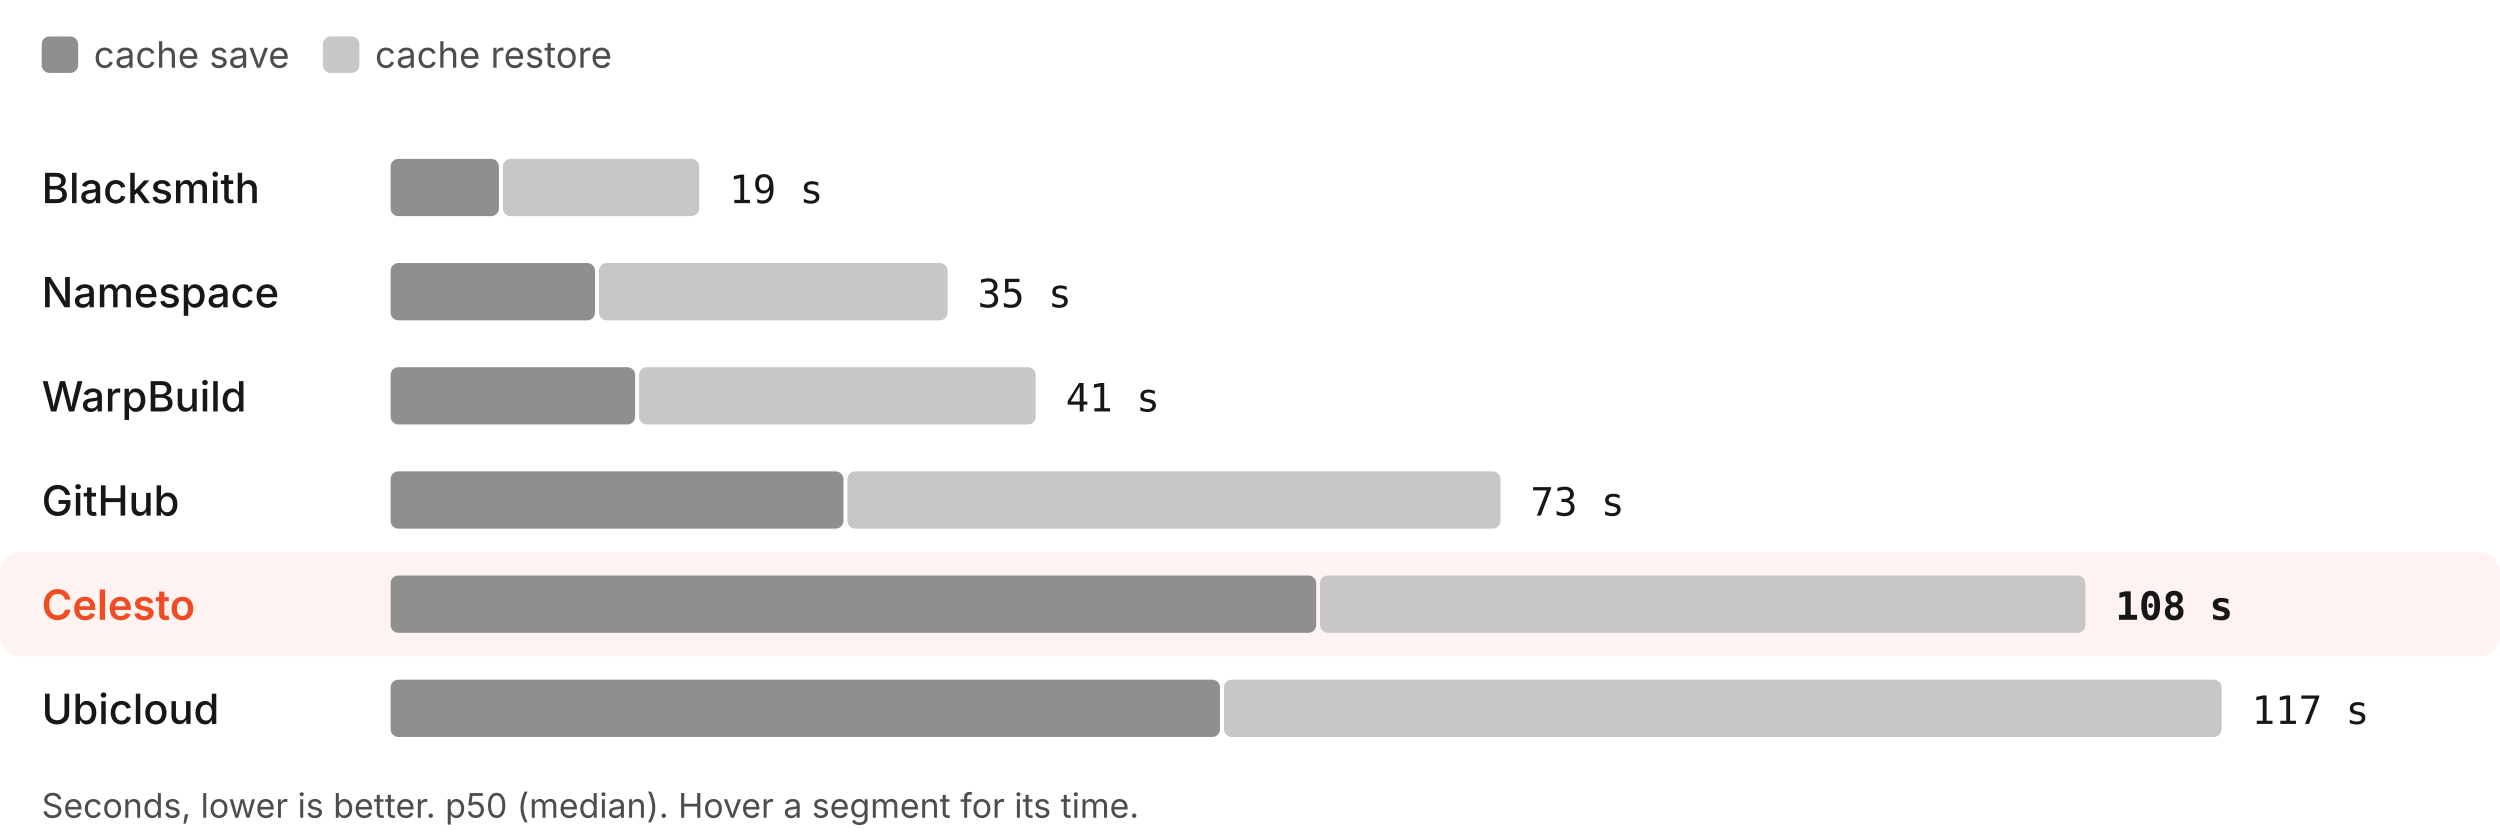
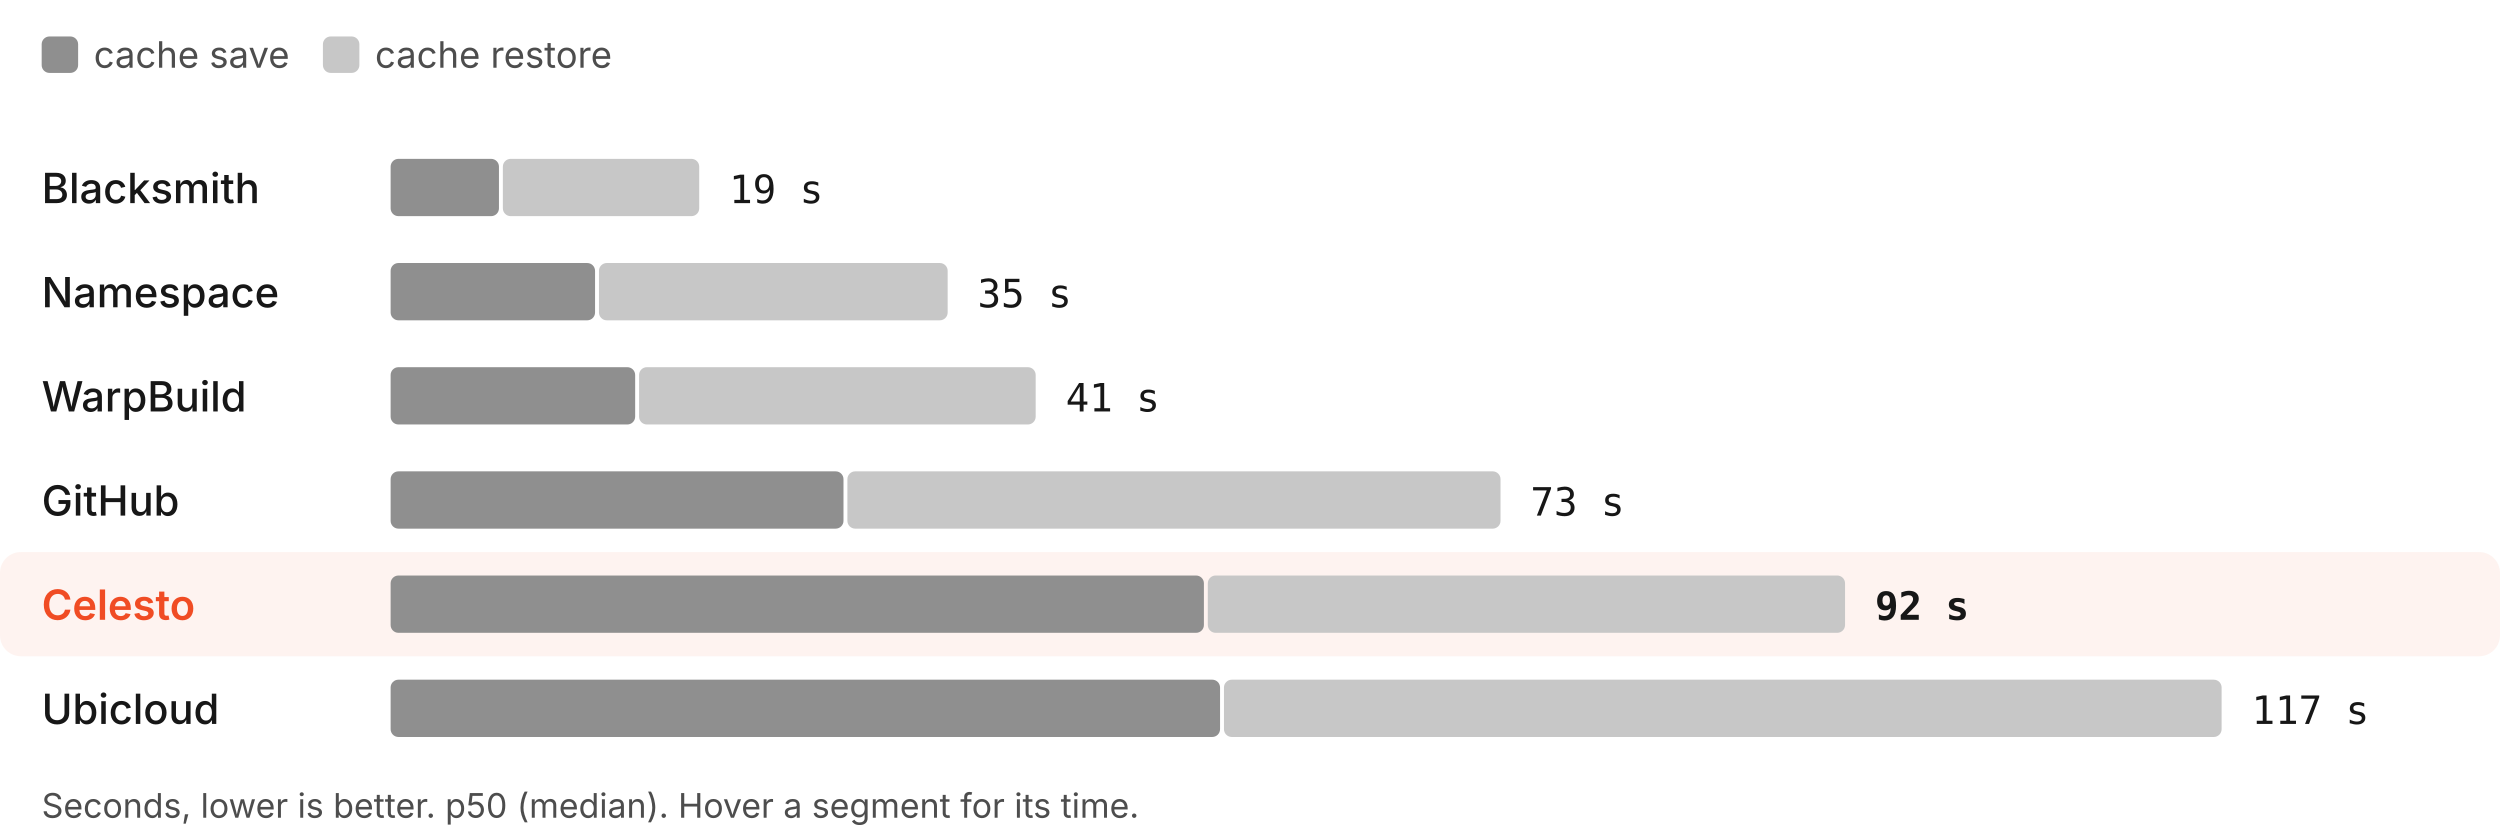
<svg xmlns="http://www.w3.org/2000/svg" viewBox="0 0 960 322" font-family="Geist,Inter,-apple-system,BlinkMacSystemFont,Segoe UI,sans-serif">
  <style>.t{fill:#171717}.m{fill:#4d4d4d}.hl{fill:#F04C24;fill-opacity:.07}.n{fill:#8f8f8f;fill-opacity:.12}</style>
  <rect x="16" y="14" width="14" height="14" rx="3" fill="#8f8f8f" />
  <text x="36" y="26" font-size="14" class="m">cache save</text>
  <rect x="124" y="14" width="14" height="14" rx="3" fill="#c7c7c7" />
  <text x="144" y="26" font-size="14" class="m">cache restore</text>
  <text x="16" y="78" font-size="16" font-weight="500" class="t">Blacksmith</text>
  <rect x="150.0" y="61" width="41.6" height="22" rx="3" fill="#8f8f8f" />
  <rect x="193.1" y="61" width="75.4" height="22" rx="3" fill="#c7c7c7" />
  <text x="280" y="78" font-size="15" font-weight="400" font-family="Geist Mono,SFMono-Regular,Menlo,Consolas,monospace" class="t">19 s</text>
  <text x="16" y="118" font-size="16" font-weight="500" class="t">Namespace</text>
  <rect x="150.0" y="101" width="78.5" height="22" rx="3" fill="#8f8f8f" />
  <rect x="230.0" y="101" width="133.9" height="22" rx="3" fill="#c7c7c7" />
  <text x="375.385" y="118" font-size="15" font-weight="400" font-family="Geist Mono,SFMono-Regular,Menlo,Consolas,monospace" class="t">35 s</text>
  <text x="16" y="158" font-size="16" font-weight="500" class="t">WarpBuild</text>
  <rect x="150.0" y="141" width="93.9" height="22" rx="3" fill="#8f8f8f" />
  <rect x="245.4" y="141" width="152.3" height="22" rx="3" fill="#c7c7c7" />
  <text x="409.231" y="158" font-size="15" font-weight="400" font-family="Geist Mono,SFMono-Regular,Menlo,Consolas,monospace" class="t">41 s</text>
  <text x="16" y="198" font-size="16" font-weight="500" class="t">GitHub</text>
  <rect x="150.0" y="181" width="173.9" height="22" rx="3" fill="#8f8f8f" />
  <rect x="325.4" y="181" width="250.8" height="22" rx="3" fill="#c7c7c7" />
  <text x="587.692" y="198" font-size="15" font-weight="400" font-family="Geist Mono,SFMono-Regular,Menlo,Consolas,monospace" class="t">73 s</text>
  <rect x="0" y="212" width="960" height="40" rx="8" class="hl" />
  <text x="16" y="238" font-size="16" font-weight="600" fill="#F04C24">Celesto</text>
-   <rect x="150.0" y="221" width="355.4" height="22" rx="3" fill="#8f8f8f" />
-   <rect x="506.9" y="221" width="293.9" height="22" rx="3" fill="#c7c7c7" />
-   <text x="812.308" y="238" font-size="15" font-weight="600" font-family="Geist Mono,SFMono-Regular,Menlo,Consolas,monospace" class="t">108 s</text>
+   <rect x="150.0" y="221" width="312.3" height="22" rx="3" fill="#8f8f8f" />
+   <rect x="463.8" y="221" width="244.7" height="22" rx="3" fill="#c7c7c7" />
+   <text x="720" y="238" font-size="15" font-weight="600" font-family="Geist Mono,SFMono-Regular,Menlo,Consolas,monospace" class="t">92 s</text>
  <text x="16" y="278" font-size="16" font-weight="500" class="t">Ubicloud</text>
  <rect x="150.0" y="261" width="318.5" height="22" rx="3" fill="#8f8f8f" />
  <rect x="470.0" y="261" width="383.1" height="22" rx="3" fill="#c7c7c7" />
  <text x="864.615" y="278" font-size="15" font-weight="400" font-family="Geist Mono,SFMono-Regular,Menlo,Consolas,monospace" class="t">117 s</text>
  <text x="16" y="314" font-size="13" class="m">Seconds, lower is better. p50 (median). Hover a segment for its time.</text>
</svg>
